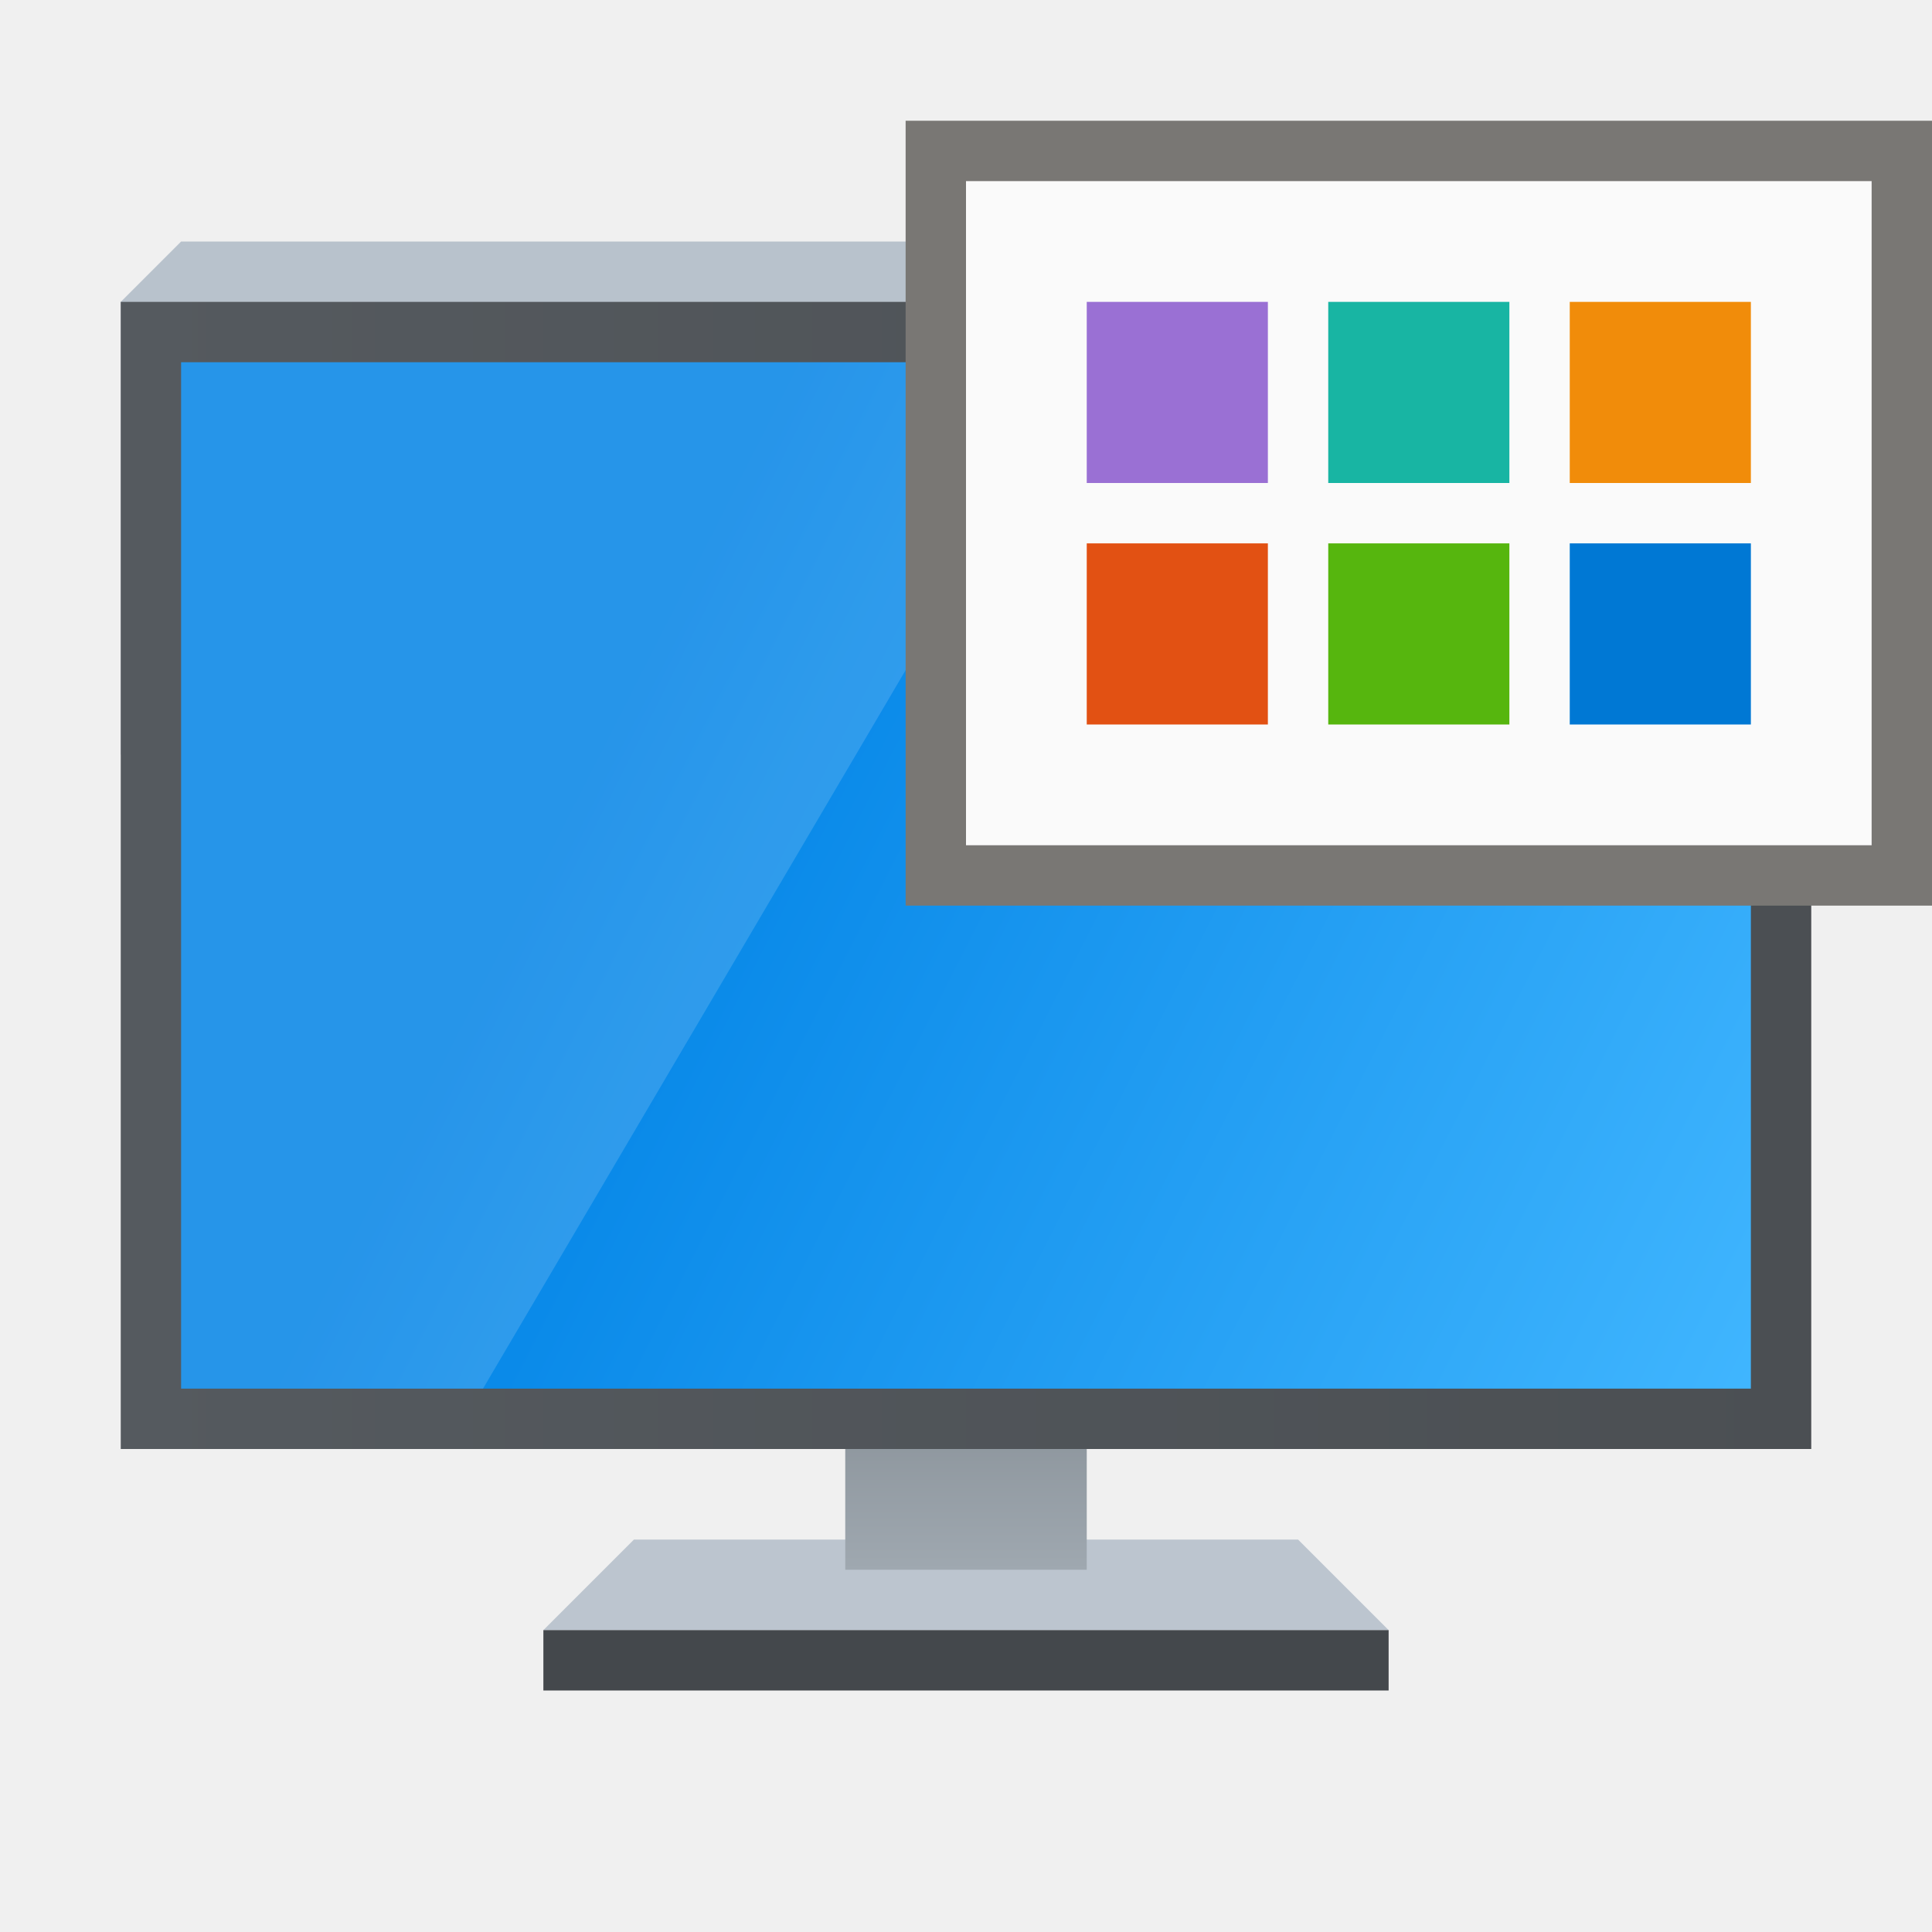
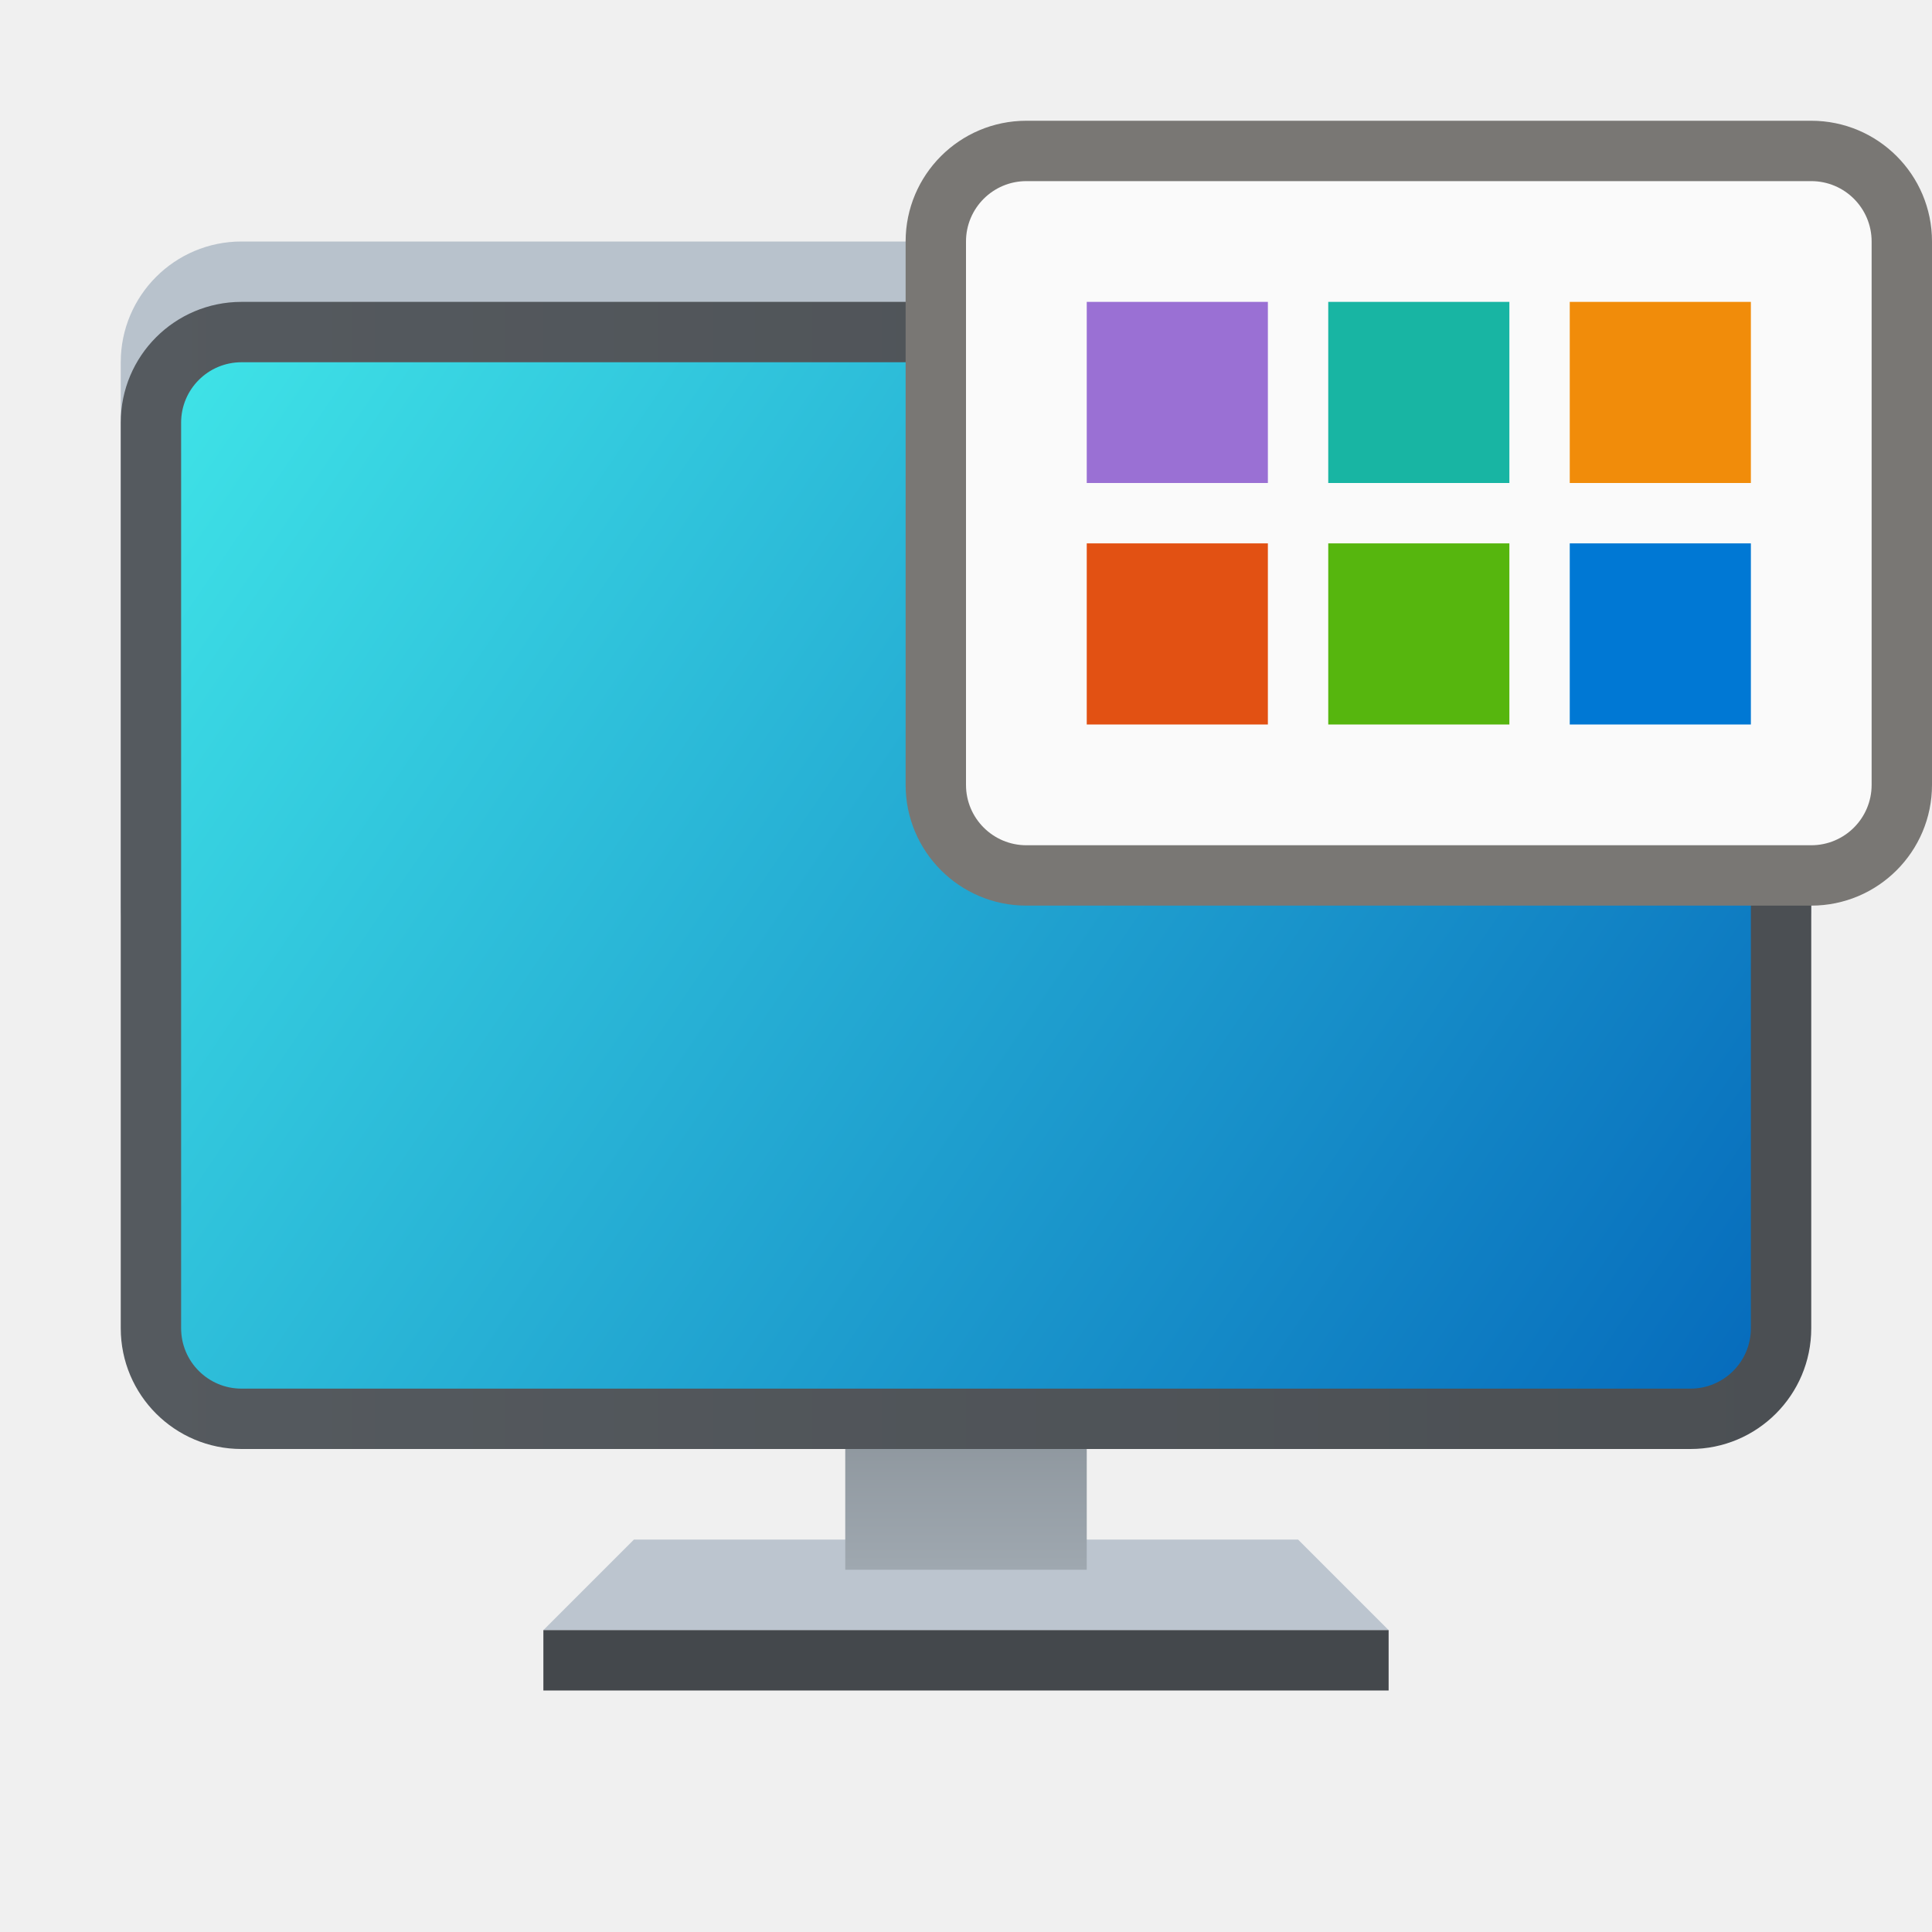
<svg xmlns="http://www.w3.org/2000/svg" xmlns:xlink="http://www.w3.org/1999/xlink" width="32" height="32" viewBox="0 0 32 32" version="1.1" id="svg580">
  <defs id="defs577">
    <linearGradient xlink:href="#linearGradient2986" id="linearGradient2988" x1="0.093" y1="10.202" x2="0.093" y2="13.471" gradientUnits="userSpaceOnUse" gradientTransform="matrix(1.182594,0,0,1.223777,17.89024,9.514589)" />
    <linearGradient id="linearGradient2986">
      <stop style="stop-color:#818990;stop-opacity:1;" offset="0" id="stop2982" />
      <stop style="stop-color:#9fa8b0;stop-opacity:1" offset="1" id="stop2984" />
    </linearGradient>
-     <linearGradient xlink:href="#linearGradient1116" id="linearGradient1908" x1="4" y1="32" x2="60" y2="32" gradientUnits="userSpaceOnUse" gradientTransform="matrix(0.5,0,0,0.5,0,-1.499999)" />
+     <linearGradient xlink:href="#linearGradient1116" id="linearGradient1908" x1="4" y1="32" x2="60" y2="32" gradientUnits="userSpaceOnUse" gradientTransform="matrix(0.5,0,0,0.5,3.3791209e-7,-1.499999)" />
    <linearGradient id="linearGradient1116">
      <stop style="stop-color:#555a5f;stop-opacity:1;" offset="0" id="stop1112" />
      <stop style="stop-color:#4b4f53;stop-opacity:1" offset="1" id="stop1114" />
    </linearGradient>
-     <linearGradient xlink:href="#linearGradient3238" id="linearGradient3240" x1="17.902" y1="29.999" x2="60" y2="51" gradientUnits="userSpaceOnUse" gradientTransform="matrix(0.4814815,0,0,0.4722222,0.5925926,-0.6111103)" />
-     <linearGradient id="linearGradient3238">
-       <stop style="stop-color:#0082e5;stop-opacity:1;" offset="0" id="stop3234" />
-       <stop style="stop-color:#42b7ff;stop-opacity:1;" offset="1" id="stop3236" />
+     <linearGradient xlink:href="#linearGradient2301" id="linearGradient3955" x1="5.027" y1="6.879" x2="8.202" y2="8.996" gradientUnits="userSpaceOnUse" gradientTransform="matrix(8.188976,0,0,8.031496,-38.16667,-49.25)" />
+     <linearGradient id="linearGradient2301">
+       <stop style="stop-color:#3fe3e7;stop-opacity:1;" offset="0" id="stop2297" />
+       <stop style="stop-color:#066bbc;stop-opacity:1" offset="1" id="stop2299" />
    </linearGradient>
  </defs>
  <path id="rect958" style="fill:#bcc5cf;stroke-width:2.5;stroke-linecap:round;stroke-linejoin:round" d="m 10.5,25.5 h 11 l 1.5,1.5 H 9 Z" />
  <rect style="fill:url(#linearGradient2988);fill-opacity:1;stroke-width:1.591;stroke-linecap:round;stroke-linejoin:round" id="rect2848" width="4" height="4" x="14" y="22" />
  <rect style="fill:#44484c;fill-opacity:1;stroke-width:2.5;stroke-linecap:round;stroke-linejoin:round" id="rect1839" width="14" height="1" x="9" y="27" />
-   <path id="rect1418" style="fill:#b8c2cc;stroke-width:2.5;stroke-linecap:round;stroke-linejoin:round" d="M 3,4 H 29 l 1,1 v 7.5 H 2 L 2,5 Z" />
-   <rect style="fill:url(#linearGradient1908);fill-opacity:1;stroke-width:0.5;stroke-linecap:round" id="rect1537" width="28" height="19" x="2" y="5" />
-   <rect style="fill:url(#linearGradient3240);fill-opacity:1;stroke-width:0.477;stroke-linecap:round" id="rect1910" width="26" height="17" x="3" y="6" />
-   <path d="M 3,6 H 18 L 8,23 H 3 Z" style="color:#000000;opacity:0.15;fill:#ffffff;stroke-width:0.375" id="path3898" />
-   <rect style="fill:#797774;stroke-linecap:round;fill-opacity:1" id="rect656" width="17" height="13" x="15" y="2" />
-   <rect style="fill:#fafafa;fill-opacity:1;stroke-linecap:round" id="rect1124" width="15" height="11" x="16" y="3" />
+   <rect style="fill:#b8c2cc;fill-opacity:1;stroke-width:1.038" id="rect1256" width="28" height="13" x="2" y="4" ry="2" />
+   <rect style="fill:url(#linearGradient1908);fill-opacity:1;stroke-width:0.5;stroke-linecap:round" id="rect1537" width="28" height="19" x="2" y="5" ry="2" />
+   <rect style="fill:url(#linearGradient3955);fill-opacity:1;stroke-width:6.437;stroke-linecap:round;stroke-linejoin:round" id="rect3867" width="26" height="17" x="3" y="6" ry="1" />
+   <rect style="fill:#797774;fill-opacity:1;stroke-linecap:round" id="rect656" width="17" height="13" x="15" y="2" ry="2" />
+   <rect style="fill:#fafafa;fill-opacity:1;stroke-linecap:round" id="rect1124" width="15" height="11" x="16" y="3" ry="1" />
  <rect style="fill:#0078d4;fill-opacity:1;stroke-width:0.616;stroke-linecap:round;stroke-linejoin:round" id="rect54151" width="3" height="3" x="26" y="9" />
  <rect style="fill:#f18c0a;fill-opacity:1;stroke-width:0.616;stroke-linecap:round;stroke-linejoin:round" id="rect54153" width="3" height="3" x="26" y="5" />
  <rect style="fill:#18b5a3;fill-opacity:1;stroke-width:0.616;stroke-linecap:round;stroke-linejoin:round" id="rect61747" width="3" height="3" x="22" y="5" />
  <rect style="fill:#56b60e;fill-opacity:1;stroke-width:0.616;stroke-linecap:round;stroke-linejoin:round" id="rect61851" width="3" height="3" x="22" y="9" />
  <rect style="fill:#9a70d4;fill-opacity:1;stroke-width:0.616;stroke-linecap:round;stroke-linejoin:round" id="rect61853" width="3" height="3" x="18" y="5" />
  <rect style="fill:#e25113;fill-opacity:1;stroke-width:0.616;stroke-linecap:round;stroke-linejoin:round" id="rect61855" width="3" height="3" x="18" y="9" />
</svg>
